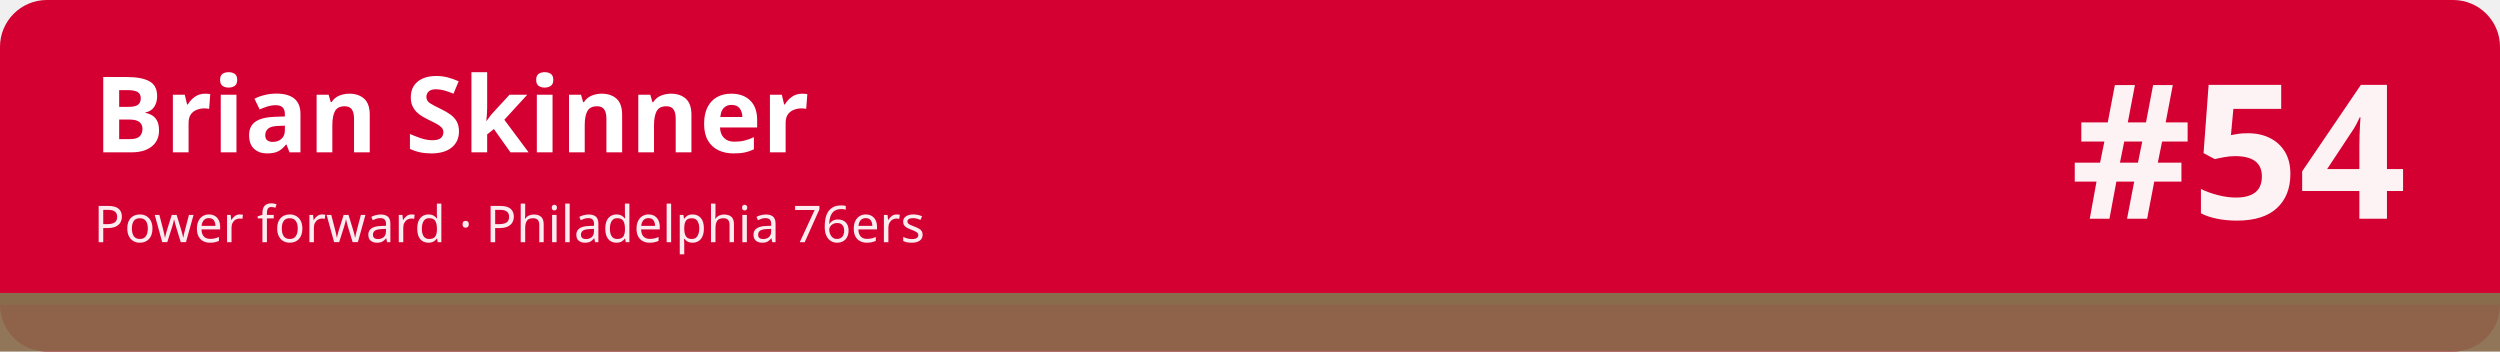
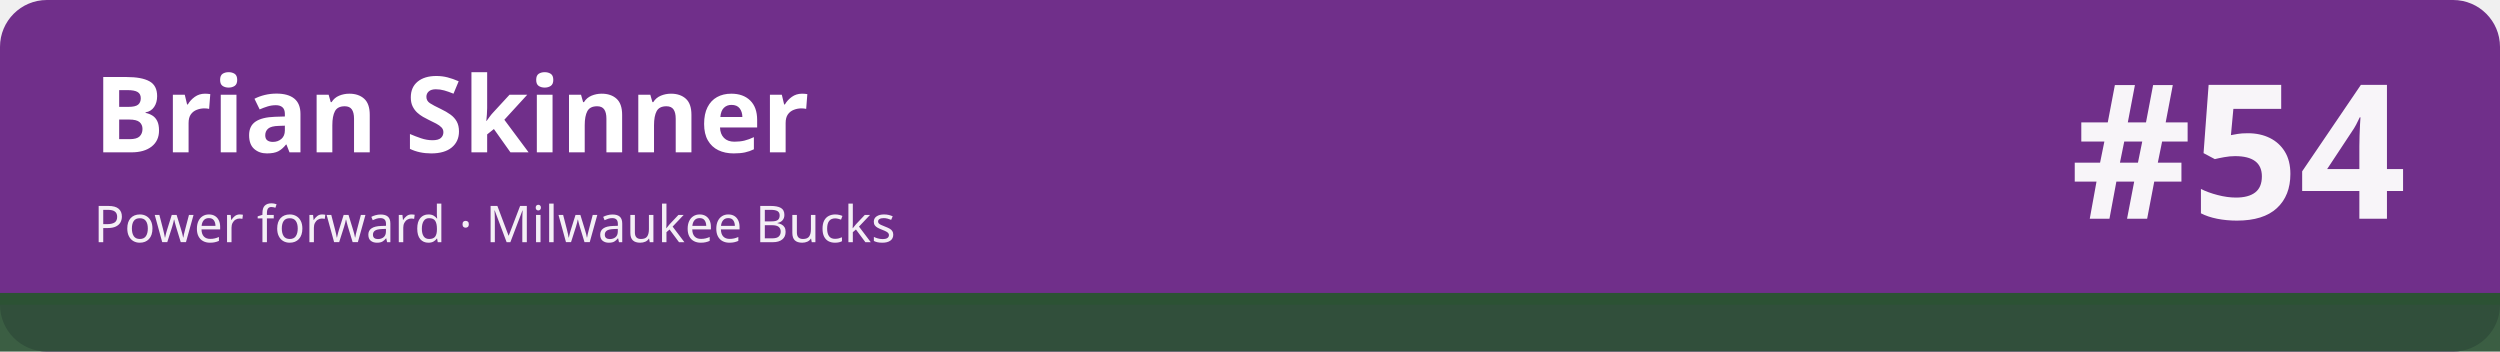
<svg xmlns="http://www.w3.org/2000/svg" width="1280" height="180" viewBox="0 0 1280 180" role="img" aria-labelledby="t d">
-   <rect width="1280" height="180" rx="24" fill="#d50032" />
-   <rect x="0" y="150" width="1280" height="30" fill="#896c4c" fill-opacity=".92" />
-   <rect x="0" y="150" width="1280" height="6" fill="#896c4c" />
+   <rect width="1280" height="180" rx="24" fill="#702f8a" />
+   <rect x="0" y="150" width="1280" height="30" fill="#2c5234" fill-opacity=".92" />
+   <rect x="0" y="150" width="1280" height="6" fill="#2c5234" />
  <text x="48" y="78" font-family="sans-serif" font-size="54" font-weight="700" fill="#ffffff">Brian Skinner</text>
-   <text x="48" y="124" font-family="sans-serif" font-size="26" fill="#ffffff" fill-opacity=".92">Power forward · Philadelphia 76ers</text>
+   <text x="48" y="124" font-family="sans-serif" font-size="26" fill="#ffffff" fill-opacity=".92">Power forward · Milwaukee Bucks</text>
  <text x="1232" y="112" font-family="sans-serif" font-size="96" font-weight="800" fill="#ffffff" fill-opacity=".95" text-anchor="end">#54</text>
</svg>
